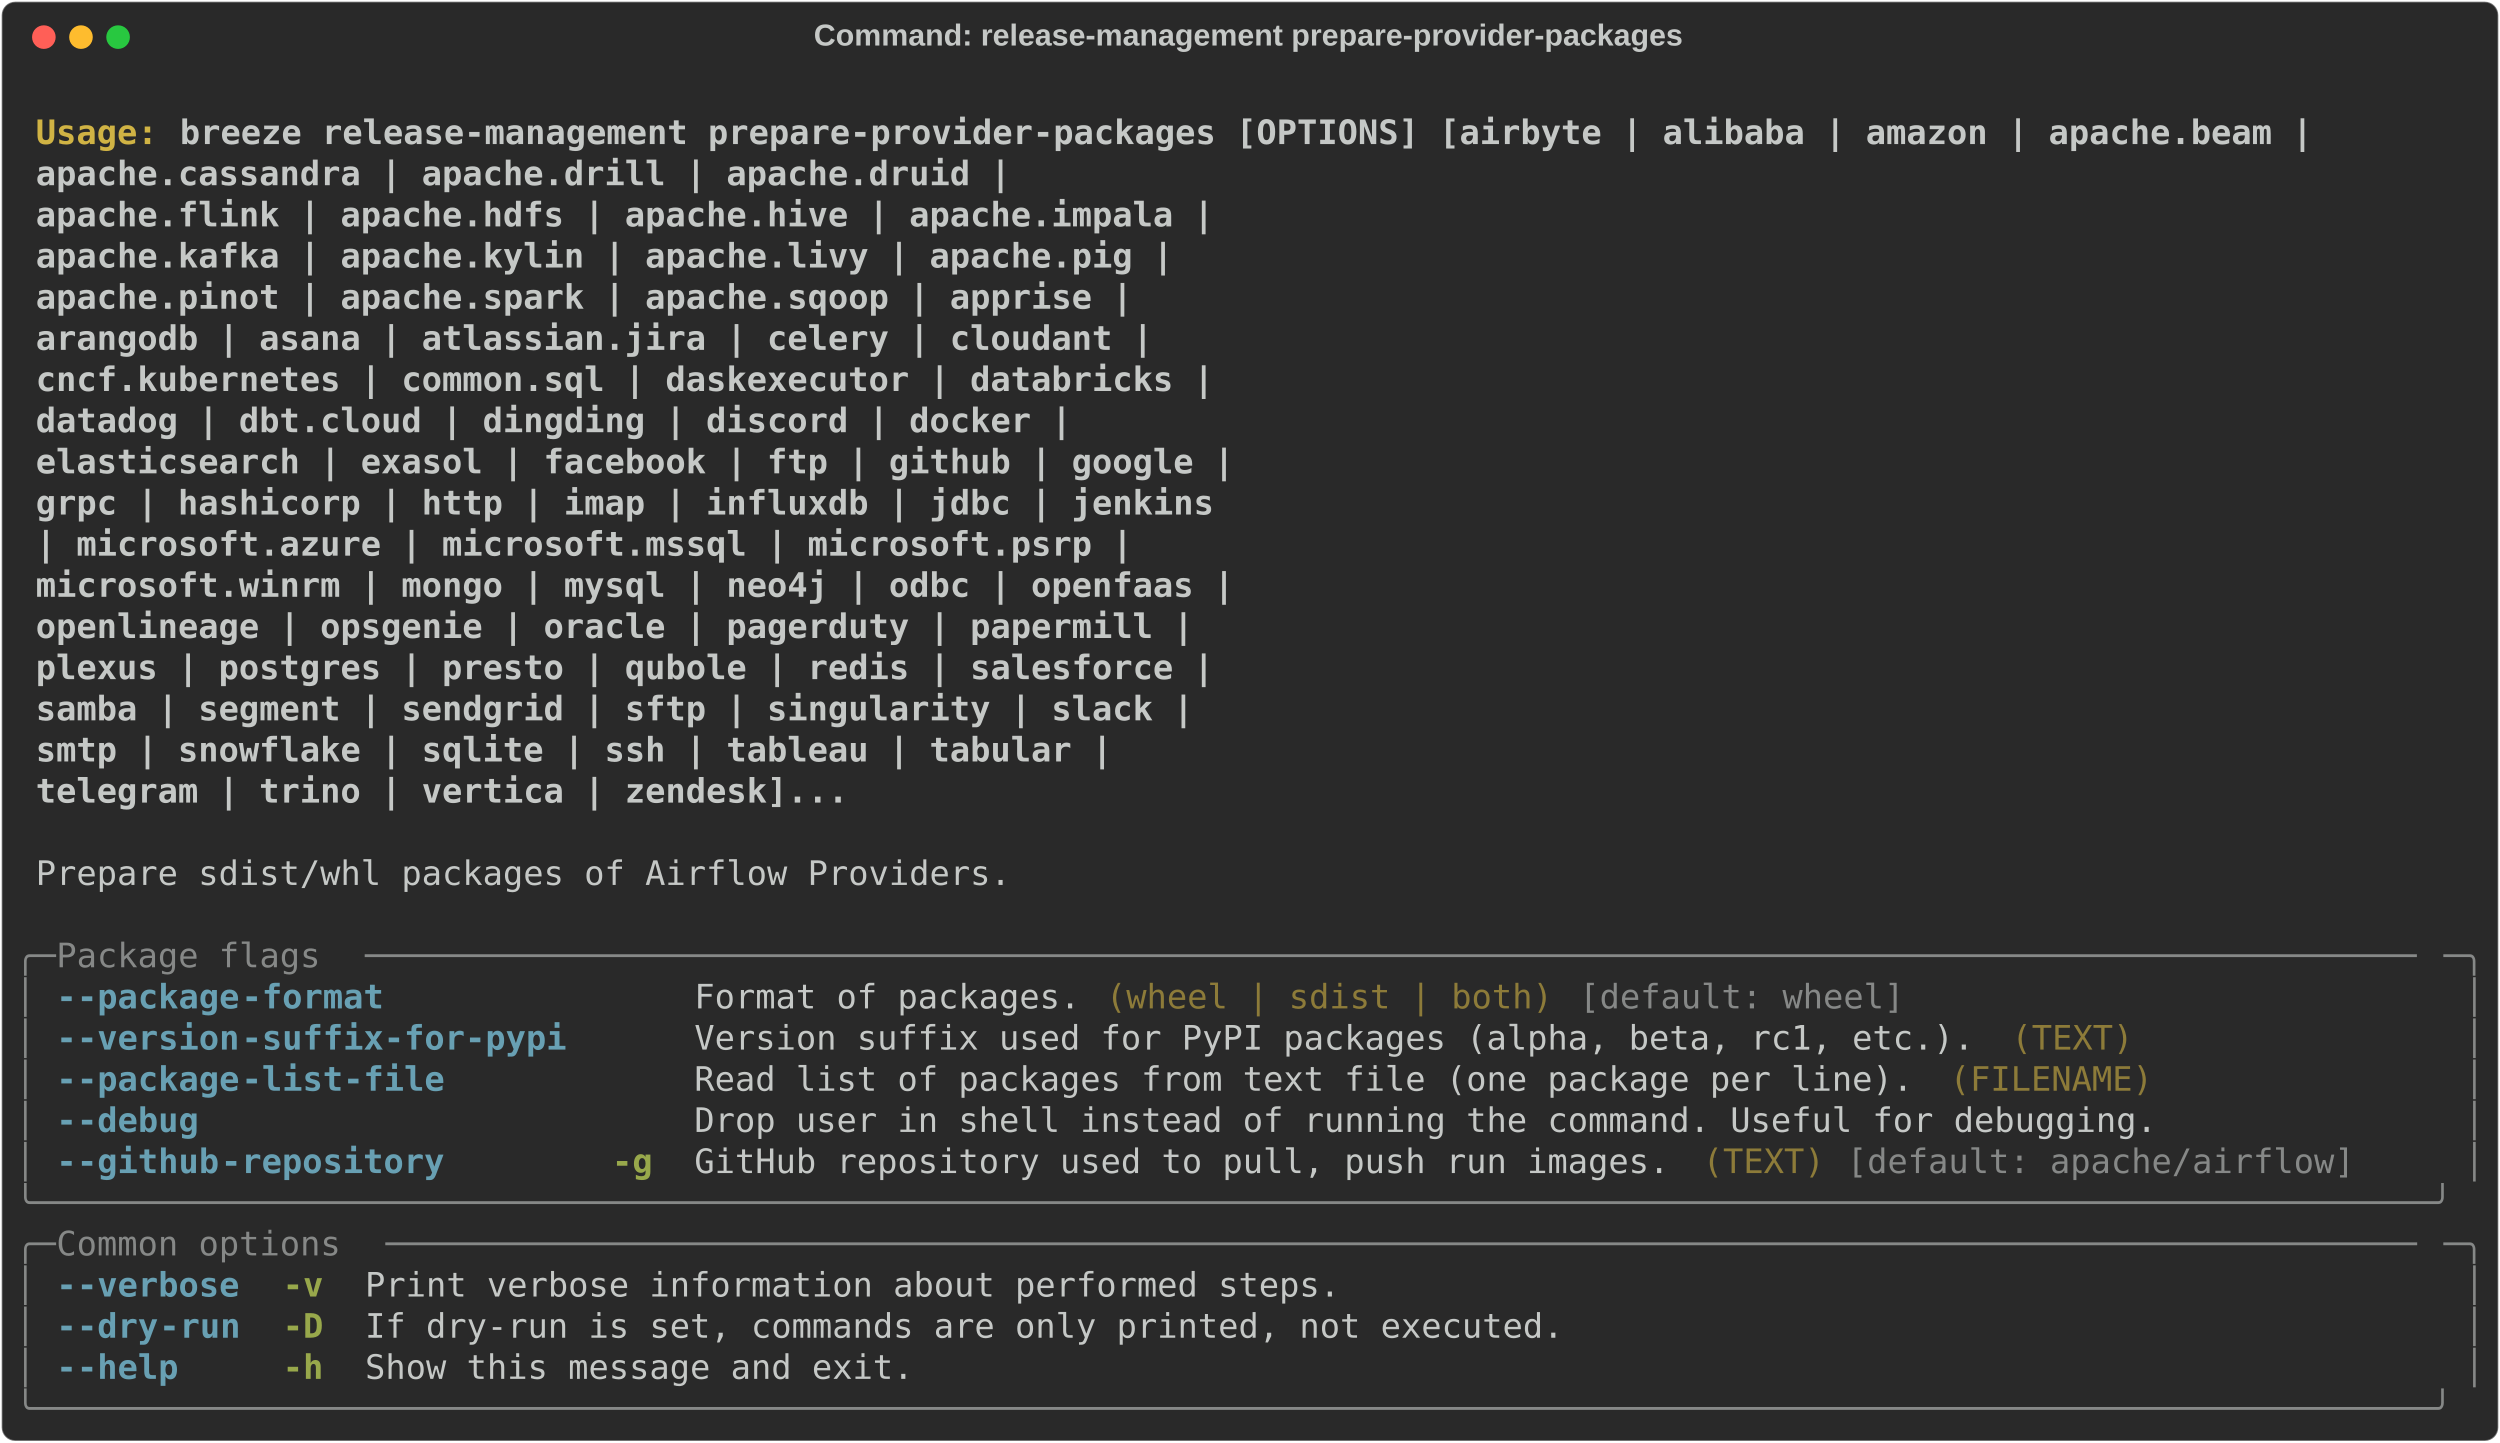
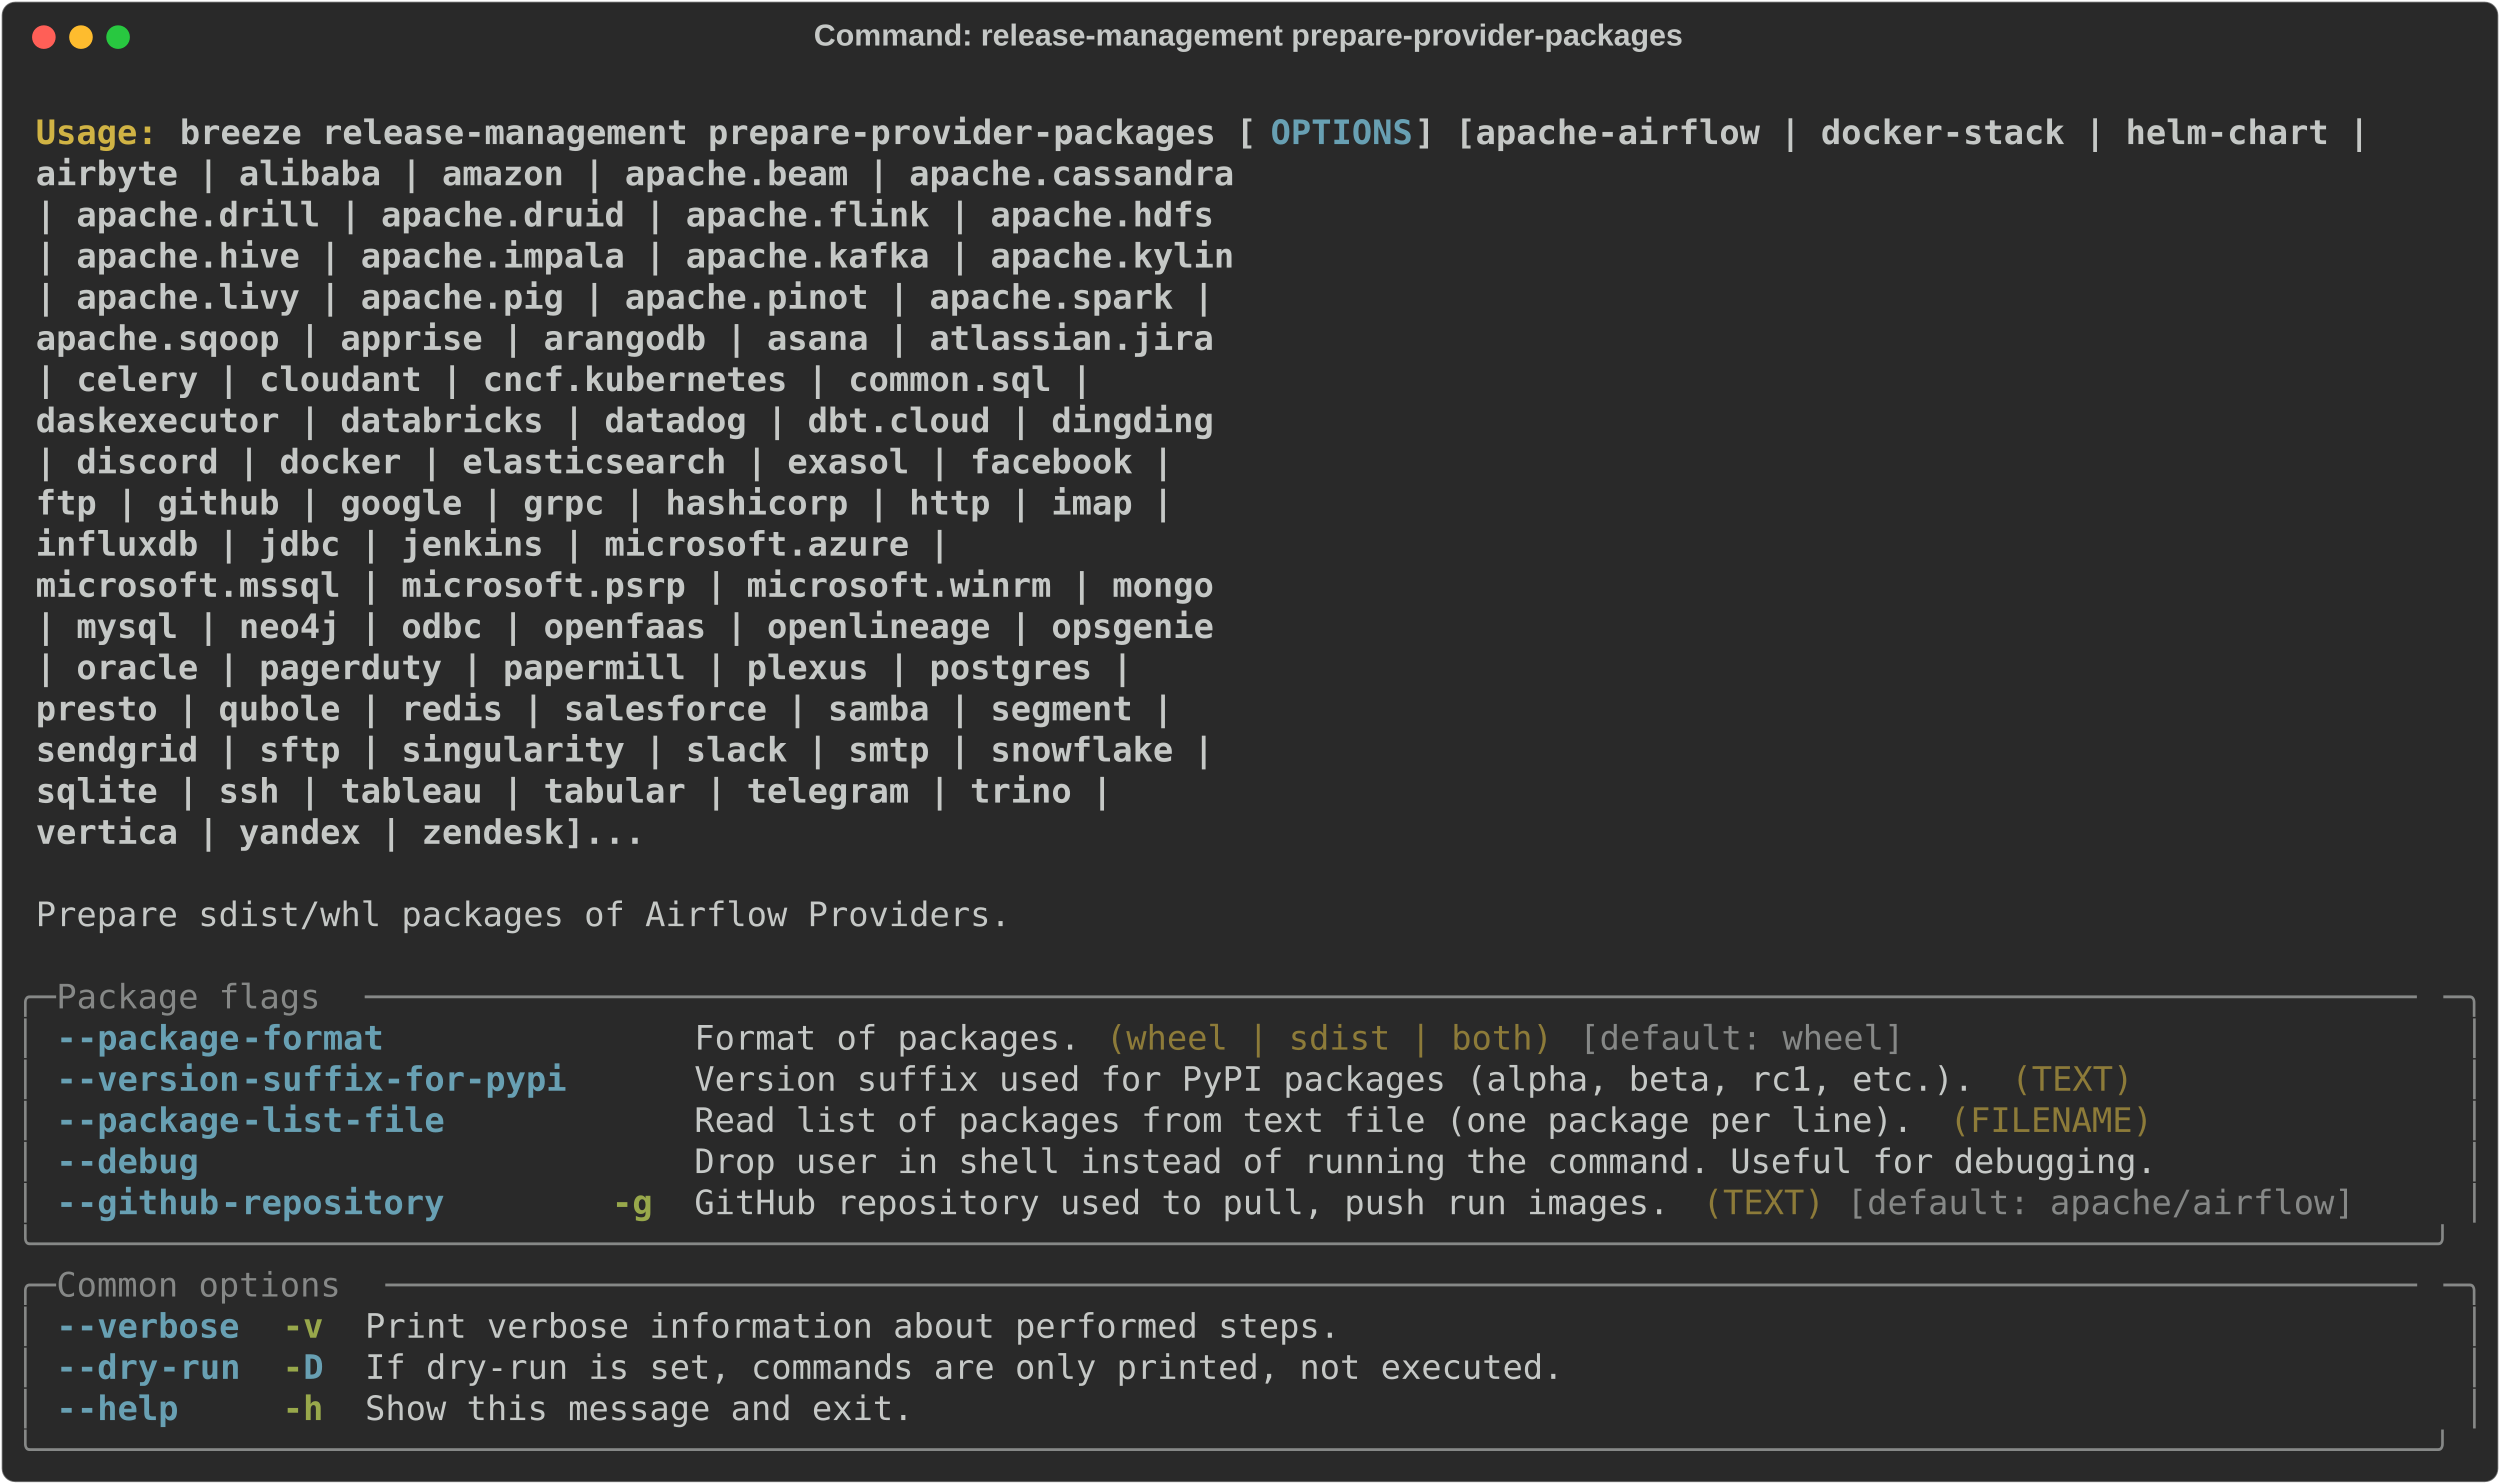
- <svg xmlns="http://www.w3.org/2000/svg" class="rich-terminal" viewBox="0 0 1482 855.2">
+ <svg xmlns="http://www.w3.org/2000/svg" class="rich-terminal" viewBox="0 0 1482 879.6">
  <style>

    @font-face {
        font-family: "Fira Code";
        src: local("FiraCode-Regular"),
                url("https://cdnjs.cloudflare.com/ajax/libs/firacode/6.2.0/woff2/FiraCode-Regular.woff2") format("woff2"),
                url("https://cdnjs.cloudflare.com/ajax/libs/firacode/6.2.0/woff/FiraCode-Regular.woff") format("woff");
        font-style: normal;
        font-weight: 400;
    }
    @font-face {
        font-family: "Fira Code";
        src: local("FiraCode-Bold"),
                url("https://cdnjs.cloudflare.com/ajax/libs/firacode/6.2.0/woff2/FiraCode-Bold.woff2") format("woff2"),
                url("https://cdnjs.cloudflare.com/ajax/libs/firacode/6.2.0/woff/FiraCode-Bold.woff") format("woff");
        font-style: bold;
        font-weight: 700;
    }

    .breeze-release-management-prepare-provider-packages-matrix {
        font-family: Fira Code, monospace;
        font-size: 20px;
        line-height: 24.4px;
        font-variant-east-asian: full-width;
    }

    .breeze-release-management-prepare-provider-packages-title {
        font-size: 18px;
        font-weight: bold;
        font-family: arial;
    }

    .breeze-release-management-prepare-provider-packages-r1 { fill: #c5c8c6;font-weight: bold }
.breeze-release-management-prepare-provider-packages-r2 { fill: #c5c8c6 }
.breeze-release-management-prepare-provider-packages-r3 { fill: #d0b344;font-weight: bold }
- .breeze-release-management-prepare-provider-packages-r4 { fill: #868887 }
- .breeze-release-management-prepare-provider-packages-r5 { fill: #68a0b3;font-weight: bold }
+ .breeze-release-management-prepare-provider-packages-r4 { fill: #68a0b3;font-weight: bold }
+ .breeze-release-management-prepare-provider-packages-r5 { fill: #868887 }
.breeze-release-management-prepare-provider-packages-r6 { fill: #8d7b39 }
.breeze-release-management-prepare-provider-packages-r7 { fill: #98a84b;font-weight: bold }
    </style>
  <defs>
    <clipPath id="breeze-release-management-prepare-provider-packages-clip-terminal">
-       <rect x="0" y="0" width="1463.0" height="804.2" />
+       <rect x="0" y="0" width="1463.0" height="828.6" />
    </clipPath>
    <clipPath id="breeze-release-management-prepare-provider-packages-line-0">
      <rect x="0" y="1.5" width="1464" height="24.65" />
    </clipPath>
    <clipPath id="breeze-release-management-prepare-provider-packages-line-1">
      <rect x="0" y="25.9" width="1464" height="24.65" />
    </clipPath>
    <clipPath id="breeze-release-management-prepare-provider-packages-line-2">
      <rect x="0" y="50.3" width="1464" height="24.65" />
    </clipPath>
    <clipPath id="breeze-release-management-prepare-provider-packages-line-3">
      <rect x="0" y="74.7" width="1464" height="24.65" />
    </clipPath>
    <clipPath id="breeze-release-management-prepare-provider-packages-line-4">
      <rect x="0" y="99.1" width="1464" height="24.65" />
    </clipPath>
    <clipPath id="breeze-release-management-prepare-provider-packages-line-5">
      <rect x="0" y="123.5" width="1464" height="24.65" />
    </clipPath>
    <clipPath id="breeze-release-management-prepare-provider-packages-line-6">
      <rect x="0" y="147.9" width="1464" height="24.65" />
    </clipPath>
    <clipPath id="breeze-release-management-prepare-provider-packages-line-7">
      <rect x="0" y="172.3" width="1464" height="24.65" />
    </clipPath>
    <clipPath id="breeze-release-management-prepare-provider-packages-line-8">
      <rect x="0" y="196.7" width="1464" height="24.65" />
    </clipPath>
    <clipPath id="breeze-release-management-prepare-provider-packages-line-9">
      <rect x="0" y="221.1" width="1464" height="24.65" />
    </clipPath>
    <clipPath id="breeze-release-management-prepare-provider-packages-line-10">
      <rect x="0" y="245.5" width="1464" height="24.65" />
    </clipPath>
    <clipPath id="breeze-release-management-prepare-provider-packages-line-11">
      <rect x="0" y="269.9" width="1464" height="24.65" />
    </clipPath>
    <clipPath id="breeze-release-management-prepare-provider-packages-line-12">
      <rect x="0" y="294.3" width="1464" height="24.65" />
    </clipPath>
    <clipPath id="breeze-release-management-prepare-provider-packages-line-13">
      <rect x="0" y="318.7" width="1464" height="24.65" />
    </clipPath>
    <clipPath id="breeze-release-management-prepare-provider-packages-line-14">
      <rect x="0" y="343.1" width="1464" height="24.65" />
    </clipPath>
    <clipPath id="breeze-release-management-prepare-provider-packages-line-15">
      <rect x="0" y="367.5" width="1464" height="24.65" />
    </clipPath>
    <clipPath id="breeze-release-management-prepare-provider-packages-line-16">
      <rect x="0" y="391.9" width="1464" height="24.65" />
    </clipPath>
    <clipPath id="breeze-release-management-prepare-provider-packages-line-17">
      <rect x="0" y="416.3" width="1464" height="24.65" />
    </clipPath>
    <clipPath id="breeze-release-management-prepare-provider-packages-line-18">
      <rect x="0" y="440.7" width="1464" height="24.65" />
    </clipPath>
    <clipPath id="breeze-release-management-prepare-provider-packages-line-19">
      <rect x="0" y="465.1" width="1464" height="24.65" />
    </clipPath>
    <clipPath id="breeze-release-management-prepare-provider-packages-line-20">
      <rect x="0" y="489.5" width="1464" height="24.65" />
    </clipPath>
    <clipPath id="breeze-release-management-prepare-provider-packages-line-21">
      <rect x="0" y="513.9" width="1464" height="24.65" />
    </clipPath>
    <clipPath id="breeze-release-management-prepare-provider-packages-line-22">
      <rect x="0" y="538.3" width="1464" height="24.65" />
    </clipPath>
    <clipPath id="breeze-release-management-prepare-provider-packages-line-23">
      <rect x="0" y="562.7" width="1464" height="24.65" />
    </clipPath>
    <clipPath id="breeze-release-management-prepare-provider-packages-line-24">
      <rect x="0" y="587.1" width="1464" height="24.65" />
    </clipPath>
    <clipPath id="breeze-release-management-prepare-provider-packages-line-25">
      <rect x="0" y="611.5" width="1464" height="24.65" />
    </clipPath>
    <clipPath id="breeze-release-management-prepare-provider-packages-line-26">
      <rect x="0" y="635.9" width="1464" height="24.65" />
    </clipPath>
    <clipPath id="breeze-release-management-prepare-provider-packages-line-27">
      <rect x="0" y="660.3" width="1464" height="24.65" />
    </clipPath>
    <clipPath id="breeze-release-management-prepare-provider-packages-line-28">
      <rect x="0" y="684.7" width="1464" height="24.65" />
    </clipPath>
    <clipPath id="breeze-release-management-prepare-provider-packages-line-29">
      <rect x="0" y="709.1" width="1464" height="24.65" />
    </clipPath>
    <clipPath id="breeze-release-management-prepare-provider-packages-line-30">
      <rect x="0" y="733.5" width="1464" height="24.65" />
    </clipPath>
    <clipPath id="breeze-release-management-prepare-provider-packages-line-31">
      <rect x="0" y="757.9" width="1464" height="24.65" />
    </clipPath>
+     <clipPath id="breeze-release-management-prepare-provider-packages-line-32">
+       <rect x="0" y="782.3" width="1464" height="24.65" />
+     </clipPath>
  </defs>
-   <rect fill="#292929" stroke="rgba(255,255,255,0.35)" stroke-width="1" x="1" y="1" width="1480" height="853.2" rx="8" />
+   <rect fill="#292929" stroke="rgba(255,255,255,0.35)" stroke-width="1" x="1" y="1" width="1480" height="877.6" rx="8" />
  <text class="breeze-release-management-prepare-provider-packages-title" fill="#c5c8c6" text-anchor="middle" x="740" y="27">Command: release-management prepare-provider-packages</text>
  <g transform="translate(26,22)">
    <circle cx="0" cy="0" r="7" fill="#ff5f57" />
    <circle cx="22" cy="0" r="7" fill="#febc2e" />
    <circle cx="44" cy="0" r="7" fill="#28c840" />
  </g>
  <g transform="translate(9, 41)" clip-path="url(#breeze-release-management-prepare-provider-packages-clip-terminal)">
    <g class="breeze-release-management-prepare-provider-packages-matrix">
      <text class="breeze-release-management-prepare-provider-packages-r2" x="1464" y="20" textLength="12.2" clip-path="url(#breeze-release-management-prepare-provider-packages-line-0)">
</text>
      <text class="breeze-release-management-prepare-provider-packages-r3" x="12.2" y="44.4" textLength="85.4" clip-path="url(#breeze-release-management-prepare-provider-packages-line-1)">Usage: </text>
-       <text class="breeze-release-management-prepare-provider-packages-r1" x="97.6" y="44.4" textLength="1281" clip-path="url(#breeze-release-management-prepare-provider-packages-line-1)">breeze release-management prepare-provider-packages [OPTIONS] [airbyte | alibaba | amazon | apache.beam |</text>
+       <text class="breeze-release-management-prepare-provider-packages-r1" x="97.6" y="44.4" textLength="646.6" clip-path="url(#breeze-release-management-prepare-provider-packages-line-1)">breeze release-management prepare-provider-packages [</text>
+       <text class="breeze-release-management-prepare-provider-packages-r4" x="744.2" y="44.4" textLength="85.4" clip-path="url(#breeze-release-management-prepare-provider-packages-line-1)">OPTIONS</text>
+       <text class="breeze-release-management-prepare-provider-packages-r1" x="829.6" y="44.4" textLength="573.4" clip-path="url(#breeze-release-management-prepare-provider-packages-line-1)">] [apache-airflow | docker-stack | helm-chart |</text>
      <text class="breeze-release-management-prepare-provider-packages-r2" x="1464" y="44.4" textLength="12.2" clip-path="url(#breeze-release-management-prepare-provider-packages-line-1)">
</text>
-       <text class="breeze-release-management-prepare-provider-packages-r1" x="12.2" y="68.8" textLength="1305.4" clip-path="url(#breeze-release-management-prepare-provider-packages-line-2)">                                                           apache.cassandra | apache.drill | apache.druid |</text>
+       <text class="breeze-release-management-prepare-provider-packages-r1" x="12.2" y="68.8" textLength="1439.6" clip-path="url(#breeze-release-management-prepare-provider-packages-line-2)">                                                           airbyte | alibaba | amazon | apache.beam | apache.cassandra</text>
      <text class="breeze-release-management-prepare-provider-packages-r2" x="1464" y="68.8" textLength="12.2" clip-path="url(#breeze-release-management-prepare-provider-packages-line-2)">
</text>
-       <text class="breeze-release-management-prepare-provider-packages-r1" x="12.2" y="93.2" textLength="1427.4" clip-path="url(#breeze-release-management-prepare-provider-packages-line-3)">                                                           apache.flink | apache.hdfs | apache.hive | apache.impala |</text>
+       <text class="breeze-release-management-prepare-provider-packages-r1" x="12.2" y="93.2" textLength="1427.4" clip-path="url(#breeze-release-management-prepare-provider-packages-line-3)">                                                           | apache.drill | apache.druid | apache.flink | apache.hdfs</text>
      <text class="breeze-release-management-prepare-provider-packages-r2" x="1464" y="93.2" textLength="12.2" clip-path="url(#breeze-release-management-prepare-provider-packages-line-3)">
</text>
-       <text class="breeze-release-management-prepare-provider-packages-r1" x="12.2" y="117.6" textLength="1403" clip-path="url(#breeze-release-management-prepare-provider-packages-line-4)">                                                           apache.kafka | apache.kylin | apache.livy | apache.pig |</text>
+       <text class="breeze-release-management-prepare-provider-packages-r1" x="12.2" y="117.6" textLength="1439.6" clip-path="url(#breeze-release-management-prepare-provider-packages-line-4)">                                                           | apache.hive | apache.impala | apache.kafka | apache.kylin</text>
      <text class="breeze-release-management-prepare-provider-packages-r2" x="1464" y="117.6" textLength="12.2" clip-path="url(#breeze-release-management-prepare-provider-packages-line-4)">
</text>
-       <text class="breeze-release-management-prepare-provider-packages-r1" x="12.2" y="142" textLength="1378.6" clip-path="url(#breeze-release-management-prepare-provider-packages-line-5)">                                                           apache.pinot | apache.spark | apache.sqoop | apprise |</text>
+       <text class="breeze-release-management-prepare-provider-packages-r1" x="12.2" y="142" textLength="1427.4" clip-path="url(#breeze-release-management-prepare-provider-packages-line-5)">                                                           | apache.livy | apache.pig | apache.pinot | apache.spark |</text>
      <text class="breeze-release-management-prepare-provider-packages-r2" x="1464" y="142" textLength="12.2" clip-path="url(#breeze-release-management-prepare-provider-packages-line-5)">
</text>
-       <text class="breeze-release-management-prepare-provider-packages-r1" x="12.2" y="166.4" textLength="1390.8" clip-path="url(#breeze-release-management-prepare-provider-packages-line-6)">                                                           arangodb | asana | atlassian.jira | celery | cloudant |</text>
+       <text class="breeze-release-management-prepare-provider-packages-r1" x="12.2" y="166.4" textLength="1427.4" clip-path="url(#breeze-release-management-prepare-provider-packages-line-6)">                                                           apache.sqoop | apprise | arangodb | asana | atlassian.jira</text>
      <text class="breeze-release-management-prepare-provider-packages-r2" x="1464" y="166.4" textLength="12.2" clip-path="url(#breeze-release-management-prepare-provider-packages-line-6)">
</text>
-       <text class="breeze-release-management-prepare-provider-packages-r1" x="12.2" y="190.8" textLength="1427.4" clip-path="url(#breeze-release-management-prepare-provider-packages-line-7)">                                                           cncf.kubernetes | common.sql | daskexecutor | databricks |</text>
+       <text class="breeze-release-management-prepare-provider-packages-r1" x="12.2" y="190.8" textLength="1354.2" clip-path="url(#breeze-release-management-prepare-provider-packages-line-7)">                                                           | celery | cloudant | cncf.kubernetes | common.sql |</text>
      <text class="breeze-release-management-prepare-provider-packages-r2" x="1464" y="190.8" textLength="12.2" clip-path="url(#breeze-release-management-prepare-provider-packages-line-7)">
</text>
-       <text class="breeze-release-management-prepare-provider-packages-r1" x="12.2" y="215.2" textLength="1342" clip-path="url(#breeze-release-management-prepare-provider-packages-line-8)">                                                           datadog | dbt.cloud | dingding | discord | docker |</text>
+       <text class="breeze-release-management-prepare-provider-packages-r1" x="12.2" y="215.2" textLength="1427.4" clip-path="url(#breeze-release-management-prepare-provider-packages-line-8)">                                                           daskexecutor | databricks | datadog | dbt.cloud | dingding</text>
      <text class="breeze-release-management-prepare-provider-packages-r2" x="1464" y="215.2" textLength="12.2" clip-path="url(#breeze-release-management-prepare-provider-packages-line-8)">
</text>
-       <text class="breeze-release-management-prepare-provider-packages-r1" x="12.2" y="239.6" textLength="1439.6" clip-path="url(#breeze-release-management-prepare-provider-packages-line-9)">                                                           elasticsearch | exasol | facebook | ftp | github | google |</text>
+       <text class="breeze-release-management-prepare-provider-packages-r1" x="12.2" y="239.6" textLength="1403" clip-path="url(#breeze-release-management-prepare-provider-packages-line-9)">                                                           | discord | docker | elasticsearch | exasol | facebook |</text>
      <text class="breeze-release-management-prepare-provider-packages-r2" x="1464" y="239.6" textLength="12.2" clip-path="url(#breeze-release-management-prepare-provider-packages-line-9)">
</text>
-       <text class="breeze-release-management-prepare-provider-packages-r1" x="12.2" y="264" textLength="1427.4" clip-path="url(#breeze-release-management-prepare-provider-packages-line-10)">                                                           grpc | hashicorp | http | imap | influxdb | jdbc | jenkins</text>
+       <text class="breeze-release-management-prepare-provider-packages-r1" x="12.2" y="264" textLength="1403" clip-path="url(#breeze-release-management-prepare-provider-packages-line-10)">                                                           ftp | github | google | grpc | hashicorp | http | imap |</text>
      <text class="breeze-release-management-prepare-provider-packages-r2" x="1464" y="264" textLength="12.2" clip-path="url(#breeze-release-management-prepare-provider-packages-line-10)">
</text>
-       <text class="breeze-release-management-prepare-provider-packages-r1" x="12.2" y="288.4" textLength="1378.6" clip-path="url(#breeze-release-management-prepare-provider-packages-line-11)">                                                           | microsoft.azure | microsoft.mssql | microsoft.psrp |</text>
+       <text class="breeze-release-management-prepare-provider-packages-r1" x="12.2" y="288.4" textLength="1268.8" clip-path="url(#breeze-release-management-prepare-provider-packages-line-11)">                                                           influxdb | jdbc | jenkins | microsoft.azure |</text>
      <text class="breeze-release-management-prepare-provider-packages-r2" x="1464" y="288.4" textLength="12.2" clip-path="url(#breeze-release-management-prepare-provider-packages-line-11)">
</text>
-       <text class="breeze-release-management-prepare-provider-packages-r1" x="12.2" y="312.8" textLength="1439.6" clip-path="url(#breeze-release-management-prepare-provider-packages-line-12)">                                                           microsoft.winrm | mongo | mysql | neo4j | odbc | openfaas |</text>
+       <text class="breeze-release-management-prepare-provider-packages-r1" x="12.2" y="312.8" textLength="1427.4" clip-path="url(#breeze-release-management-prepare-provider-packages-line-12)">                                                           microsoft.mssql | microsoft.psrp | microsoft.winrm | mongo</text>
      <text class="breeze-release-management-prepare-provider-packages-r2" x="1464" y="312.8" textLength="12.2" clip-path="url(#breeze-release-management-prepare-provider-packages-line-12)">
</text>
-       <text class="breeze-release-management-prepare-provider-packages-r1" x="12.2" y="337.2" textLength="1415.2" clip-path="url(#breeze-release-management-prepare-provider-packages-line-13)">                                                           openlineage | opsgenie | oracle | pagerduty | papermill |</text>
+       <text class="breeze-release-management-prepare-provider-packages-r1" x="12.2" y="337.2" textLength="1427.4" clip-path="url(#breeze-release-management-prepare-provider-packages-line-13)">                                                           | mysql | neo4j | odbc | openfaas | openlineage | opsgenie</text>
      <text class="breeze-release-management-prepare-provider-packages-r2" x="1464" y="337.2" textLength="12.2" clip-path="url(#breeze-release-management-prepare-provider-packages-line-13)">
</text>
-       <text class="breeze-release-management-prepare-provider-packages-r1" x="12.2" y="361.6" textLength="1427.4" clip-path="url(#breeze-release-management-prepare-provider-packages-line-14)">                                                           plexus | postgres | presto | qubole | redis | salesforce |</text>
+       <text class="breeze-release-management-prepare-provider-packages-r1" x="12.2" y="361.6" textLength="1378.6" clip-path="url(#breeze-release-management-prepare-provider-packages-line-14)">                                                           | oracle | pagerduty | papermill | plexus | postgres |</text>
      <text class="breeze-release-management-prepare-provider-packages-r2" x="1464" y="361.6" textLength="12.2" clip-path="url(#breeze-release-management-prepare-provider-packages-line-14)">
</text>
-       <text class="breeze-release-management-prepare-provider-packages-r1" x="12.2" y="386" textLength="1415.2" clip-path="url(#breeze-release-management-prepare-provider-packages-line-15)">                                                           samba | segment | sendgrid | sftp | singularity | slack |</text>
+       <text class="breeze-release-management-prepare-provider-packages-r1" x="12.2" y="386" textLength="1403" clip-path="url(#breeze-release-management-prepare-provider-packages-line-15)">                                                           presto | qubole | redis | salesforce | samba | segment |</text>
      <text class="breeze-release-management-prepare-provider-packages-r2" x="1464" y="386" textLength="12.2" clip-path="url(#breeze-release-management-prepare-provider-packages-line-15)">
</text>
-       <text class="breeze-release-management-prepare-provider-packages-r1" x="12.2" y="410.4" textLength="1366.4" clip-path="url(#breeze-release-management-prepare-provider-packages-line-16)">                                                           smtp | snowflake | sqlite | ssh | tableau | tabular |</text>
+       <text class="breeze-release-management-prepare-provider-packages-r1" x="12.2" y="410.4" textLength="1427.4" clip-path="url(#breeze-release-management-prepare-provider-packages-line-16)">                                                           sendgrid | sftp | singularity | slack | smtp | snowflake |</text>
      <text class="breeze-release-management-prepare-provider-packages-r2" x="1464" y="410.4" textLength="12.2" clip-path="url(#breeze-release-management-prepare-provider-packages-line-16)">
</text>
-       <text class="breeze-release-management-prepare-provider-packages-r1" x="12.2" y="434.8" textLength="1207.8" clip-path="url(#breeze-release-management-prepare-provider-packages-line-17)">                                                           telegram | trino | vertica | zendesk]...</text>
+       <text class="breeze-release-management-prepare-provider-packages-r1" x="12.2" y="434.8" textLength="1366.4" clip-path="url(#breeze-release-management-prepare-provider-packages-line-17)">                                                           sqlite | ssh | tableau | tabular | telegram | trino |</text>
      <text class="breeze-release-management-prepare-provider-packages-r2" x="1464" y="434.8" textLength="12.2" clip-path="url(#breeze-release-management-prepare-provider-packages-line-17)">
</text>
+       <text class="breeze-release-management-prepare-provider-packages-r1" x="12.2" y="459.2" textLength="1085.8" clip-path="url(#breeze-release-management-prepare-provider-packages-line-18)">                                                           vertica | yandex | zendesk]...</text>
      <text class="breeze-release-management-prepare-provider-packages-r2" x="1464" y="459.2" textLength="12.2" clip-path="url(#breeze-release-management-prepare-provider-packages-line-18)">
</text>
-       <text class="breeze-release-management-prepare-provider-packages-r2" x="12.2" y="483.6" textLength="585.6" clip-path="url(#breeze-release-management-prepare-provider-packages-line-19)">Prepare sdist/whl packages of Airflow Providers.</text>
      <text class="breeze-release-management-prepare-provider-packages-r2" x="1464" y="483.6" textLength="12.2" clip-path="url(#breeze-release-management-prepare-provider-packages-line-19)">
</text>
+       <text class="breeze-release-management-prepare-provider-packages-r2" x="12.2" y="508" textLength="585.6" clip-path="url(#breeze-release-management-prepare-provider-packages-line-20)">Prepare sdist/whl packages of Airflow Providers.</text>
      <text class="breeze-release-management-prepare-provider-packages-r2" x="1464" y="508" textLength="12.2" clip-path="url(#breeze-release-management-prepare-provider-packages-line-20)">
</text>
-       <text class="breeze-release-management-prepare-provider-packages-r4" x="0" y="532.4" textLength="24.4" clip-path="url(#breeze-release-management-prepare-provider-packages-line-21)">╭─</text>
-       <text class="breeze-release-management-prepare-provider-packages-r4" x="24.4" y="532.4" textLength="183" clip-path="url(#breeze-release-management-prepare-provider-packages-line-21)"> Package flags </text>
-       <text class="breeze-release-management-prepare-provider-packages-r4" x="207.4" y="532.4" textLength="1232.2" clip-path="url(#breeze-release-management-prepare-provider-packages-line-21)">─────────────────────────────────────────────────────────────────────────────────────────────────────</text>
-       <text class="breeze-release-management-prepare-provider-packages-r4" x="1439.6" y="532.4" textLength="24.4" clip-path="url(#breeze-release-management-prepare-provider-packages-line-21)">─╮</text>
      <text class="breeze-release-management-prepare-provider-packages-r2" x="1464" y="532.4" textLength="12.2" clip-path="url(#breeze-release-management-prepare-provider-packages-line-21)">
</text>
-       <text class="breeze-release-management-prepare-provider-packages-r4" x="0" y="556.8" textLength="12.2" clip-path="url(#breeze-release-management-prepare-provider-packages-line-22)">│</text>
-       <text class="breeze-release-management-prepare-provider-packages-r5" x="24.4" y="556.8" textLength="12.2" clip-path="url(#breeze-release-management-prepare-provider-packages-line-22)">-</text>
-       <text class="breeze-release-management-prepare-provider-packages-r5" x="36.6" y="556.8" textLength="97.6" clip-path="url(#breeze-release-management-prepare-provider-packages-line-22)">-package</text>
-       <text class="breeze-release-management-prepare-provider-packages-r5" x="134.2" y="556.8" textLength="85.4" clip-path="url(#breeze-release-management-prepare-provider-packages-line-22)">-format</text>
-       <text class="breeze-release-management-prepare-provider-packages-r2" x="402.6" y="556.8" textLength="231.8" clip-path="url(#breeze-release-management-prepare-provider-packages-line-22)">Format of packages.</text>
-       <text class="breeze-release-management-prepare-provider-packages-r6" x="646.6" y="556.8" textLength="268.4" clip-path="url(#breeze-release-management-prepare-provider-packages-line-22)">(wheel | sdist | both)</text>
-       <text class="breeze-release-management-prepare-provider-packages-r4" x="927.2" y="556.8" textLength="195.2" clip-path="url(#breeze-release-management-prepare-provider-packages-line-22)">[default: wheel]</text>
-       <text class="breeze-release-management-prepare-provider-packages-r4" x="1451.8" y="556.8" textLength="12.2" clip-path="url(#breeze-release-management-prepare-provider-packages-line-22)">│</text>
+       <text class="breeze-release-management-prepare-provider-packages-r5" x="0" y="556.8" textLength="24.4" clip-path="url(#breeze-release-management-prepare-provider-packages-line-22)">╭─</text>
+       <text class="breeze-release-management-prepare-provider-packages-r5" x="24.4" y="556.8" textLength="183" clip-path="url(#breeze-release-management-prepare-provider-packages-line-22)"> Package flags </text>
+       <text class="breeze-release-management-prepare-provider-packages-r5" x="207.4" y="556.8" textLength="1232.2" clip-path="url(#breeze-release-management-prepare-provider-packages-line-22)">─────────────────────────────────────────────────────────────────────────────────────────────────────</text>
+       <text class="breeze-release-management-prepare-provider-packages-r5" x="1439.6" y="556.8" textLength="24.4" clip-path="url(#breeze-release-management-prepare-provider-packages-line-22)">─╮</text>
      <text class="breeze-release-management-prepare-provider-packages-r2" x="1464" y="556.8" textLength="12.2" clip-path="url(#breeze-release-management-prepare-provider-packages-line-22)">
</text>
-       <text class="breeze-release-management-prepare-provider-packages-r4" x="0" y="581.2" textLength="12.2" clip-path="url(#breeze-release-management-prepare-provider-packages-line-23)">│</text>
-       <text class="breeze-release-management-prepare-provider-packages-r5" x="24.4" y="581.2" textLength="12.2" clip-path="url(#breeze-release-management-prepare-provider-packages-line-23)">-</text>
-       <text class="breeze-release-management-prepare-provider-packages-r5" x="36.6" y="581.2" textLength="97.6" clip-path="url(#breeze-release-management-prepare-provider-packages-line-23)">-version</text>
-       <text class="breeze-release-management-prepare-provider-packages-r5" x="134.2" y="581.2" textLength="195.2" clip-path="url(#breeze-release-management-prepare-provider-packages-line-23)">-suffix-for-pypi</text>
-       <text class="breeze-release-management-prepare-provider-packages-r2" x="402.6" y="581.2" textLength="768.6" clip-path="url(#breeze-release-management-prepare-provider-packages-line-23)">Version suffix used for PyPI packages (alpha, beta, rc1, etc.).</text>
-       <text class="breeze-release-management-prepare-provider-packages-r6" x="1183.4" y="581.2" textLength="73.2" clip-path="url(#breeze-release-management-prepare-provider-packages-line-23)">(TEXT)</text>
-       <text class="breeze-release-management-prepare-provider-packages-r4" x="1451.8" y="581.2" textLength="12.2" clip-path="url(#breeze-release-management-prepare-provider-packages-line-23)">│</text>
+       <text class="breeze-release-management-prepare-provider-packages-r5" x="0" y="581.2" textLength="12.2" clip-path="url(#breeze-release-management-prepare-provider-packages-line-23)">│</text>
+       <text class="breeze-release-management-prepare-provider-packages-r4" x="24.4" y="581.2" textLength="12.2" clip-path="url(#breeze-release-management-prepare-provider-packages-line-23)">-</text>
+       <text class="breeze-release-management-prepare-provider-packages-r4" x="36.6" y="581.2" textLength="97.6" clip-path="url(#breeze-release-management-prepare-provider-packages-line-23)">-package</text>
+       <text class="breeze-release-management-prepare-provider-packages-r4" x="134.2" y="581.2" textLength="85.4" clip-path="url(#breeze-release-management-prepare-provider-packages-line-23)">-format</text>
+       <text class="breeze-release-management-prepare-provider-packages-r2" x="402.6" y="581.2" textLength="231.8" clip-path="url(#breeze-release-management-prepare-provider-packages-line-23)">Format of packages.</text>
+       <text class="breeze-release-management-prepare-provider-packages-r6" x="646.6" y="581.2" textLength="268.4" clip-path="url(#breeze-release-management-prepare-provider-packages-line-23)">(wheel | sdist | both)</text>
+       <text class="breeze-release-management-prepare-provider-packages-r5" x="927.2" y="581.2" textLength="195.2" clip-path="url(#breeze-release-management-prepare-provider-packages-line-23)">[default: wheel]</text>
+       <text class="breeze-release-management-prepare-provider-packages-r5" x="1451.8" y="581.2" textLength="12.2" clip-path="url(#breeze-release-management-prepare-provider-packages-line-23)">│</text>
      <text class="breeze-release-management-prepare-provider-packages-r2" x="1464" y="581.2" textLength="12.2" clip-path="url(#breeze-release-management-prepare-provider-packages-line-23)">
</text>
-       <text class="breeze-release-management-prepare-provider-packages-r4" x="0" y="605.6" textLength="12.2" clip-path="url(#breeze-release-management-prepare-provider-packages-line-24)">│</text>
-       <text class="breeze-release-management-prepare-provider-packages-r5" x="24.4" y="605.6" textLength="12.2" clip-path="url(#breeze-release-management-prepare-provider-packages-line-24)">-</text>
-       <text class="breeze-release-management-prepare-provider-packages-r5" x="36.6" y="605.6" textLength="97.6" clip-path="url(#breeze-release-management-prepare-provider-packages-line-24)">-package</text>
-       <text class="breeze-release-management-prepare-provider-packages-r5" x="134.2" y="605.6" textLength="122" clip-path="url(#breeze-release-management-prepare-provider-packages-line-24)">-list-file</text>
-       <text class="breeze-release-management-prepare-provider-packages-r2" x="402.6" y="605.6" textLength="732" clip-path="url(#breeze-release-management-prepare-provider-packages-line-24)">Read list of packages from text file (one package per line).</text>
-       <text class="breeze-release-management-prepare-provider-packages-r6" x="1146.8" y="605.6" textLength="122" clip-path="url(#breeze-release-management-prepare-provider-packages-line-24)">(FILENAME)</text>
-       <text class="breeze-release-management-prepare-provider-packages-r4" x="1451.8" y="605.6" textLength="12.2" clip-path="url(#breeze-release-management-prepare-provider-packages-line-24)">│</text>
+       <text class="breeze-release-management-prepare-provider-packages-r5" x="0" y="605.6" textLength="12.2" clip-path="url(#breeze-release-management-prepare-provider-packages-line-24)">│</text>
+       <text class="breeze-release-management-prepare-provider-packages-r4" x="24.4" y="605.6" textLength="12.2" clip-path="url(#breeze-release-management-prepare-provider-packages-line-24)">-</text>
+       <text class="breeze-release-management-prepare-provider-packages-r4" x="36.6" y="605.6" textLength="97.6" clip-path="url(#breeze-release-management-prepare-provider-packages-line-24)">-version</text>
+       <text class="breeze-release-management-prepare-provider-packages-r4" x="134.2" y="605.6" textLength="195.2" clip-path="url(#breeze-release-management-prepare-provider-packages-line-24)">-suffix-for-pypi</text>
+       <text class="breeze-release-management-prepare-provider-packages-r2" x="402.6" y="605.6" textLength="768.6" clip-path="url(#breeze-release-management-prepare-provider-packages-line-24)">Version suffix used for PyPI packages (alpha, beta, rc1, etc.).</text>
+       <text class="breeze-release-management-prepare-provider-packages-r6" x="1183.4" y="605.6" textLength="73.2" clip-path="url(#breeze-release-management-prepare-provider-packages-line-24)">(TEXT)</text>
+       <text class="breeze-release-management-prepare-provider-packages-r5" x="1451.8" y="605.6" textLength="12.2" clip-path="url(#breeze-release-management-prepare-provider-packages-line-24)">│</text>
      <text class="breeze-release-management-prepare-provider-packages-r2" x="1464" y="605.6" textLength="12.2" clip-path="url(#breeze-release-management-prepare-provider-packages-line-24)">
</text>
-       <text class="breeze-release-management-prepare-provider-packages-r4" x="0" y="630" textLength="12.2" clip-path="url(#breeze-release-management-prepare-provider-packages-line-25)">│</text>
-       <text class="breeze-release-management-prepare-provider-packages-r5" x="24.4" y="630" textLength="12.2" clip-path="url(#breeze-release-management-prepare-provider-packages-line-25)">-</text>
-       <text class="breeze-release-management-prepare-provider-packages-r5" x="36.6" y="630" textLength="73.2" clip-path="url(#breeze-release-management-prepare-provider-packages-line-25)">-debug</text>
-       <text class="breeze-release-management-prepare-provider-packages-r2" x="402.6" y="630" textLength="878.4" clip-path="url(#breeze-release-management-prepare-provider-packages-line-25)">Drop user in shell instead of running the command. Useful for debugging.</text>
-       <text class="breeze-release-management-prepare-provider-packages-r4" x="1451.8" y="630" textLength="12.2" clip-path="url(#breeze-release-management-prepare-provider-packages-line-25)">│</text>
+       <text class="breeze-release-management-prepare-provider-packages-r5" x="0" y="630" textLength="12.2" clip-path="url(#breeze-release-management-prepare-provider-packages-line-25)">│</text>
+       <text class="breeze-release-management-prepare-provider-packages-r4" x="24.4" y="630" textLength="12.2" clip-path="url(#breeze-release-management-prepare-provider-packages-line-25)">-</text>
+       <text class="breeze-release-management-prepare-provider-packages-r4" x="36.6" y="630" textLength="97.6" clip-path="url(#breeze-release-management-prepare-provider-packages-line-25)">-package</text>
+       <text class="breeze-release-management-prepare-provider-packages-r4" x="134.2" y="630" textLength="122" clip-path="url(#breeze-release-management-prepare-provider-packages-line-25)">-list-file</text>
+       <text class="breeze-release-management-prepare-provider-packages-r2" x="402.6" y="630" textLength="732" clip-path="url(#breeze-release-management-prepare-provider-packages-line-25)">Read list of packages from text file (one package per line).</text>
+       <text class="breeze-release-management-prepare-provider-packages-r6" x="1146.8" y="630" textLength="122" clip-path="url(#breeze-release-management-prepare-provider-packages-line-25)">(FILENAME)</text>
+       <text class="breeze-release-management-prepare-provider-packages-r5" x="1451.8" y="630" textLength="12.2" clip-path="url(#breeze-release-management-prepare-provider-packages-line-25)">│</text>
      <text class="breeze-release-management-prepare-provider-packages-r2" x="1464" y="630" textLength="12.2" clip-path="url(#breeze-release-management-prepare-provider-packages-line-25)">
</text>
-       <text class="breeze-release-management-prepare-provider-packages-r4" x="0" y="654.4" textLength="12.2" clip-path="url(#breeze-release-management-prepare-provider-packages-line-26)">│</text>
-       <text class="breeze-release-management-prepare-provider-packages-r5" x="24.4" y="654.4" textLength="12.2" clip-path="url(#breeze-release-management-prepare-provider-packages-line-26)">-</text>
-       <text class="breeze-release-management-prepare-provider-packages-r5" x="36.6" y="654.4" textLength="85.4" clip-path="url(#breeze-release-management-prepare-provider-packages-line-26)">-github</text>
-       <text class="breeze-release-management-prepare-provider-packages-r5" x="122" y="654.4" textLength="134.2" clip-path="url(#breeze-release-management-prepare-provider-packages-line-26)">-repository</text>
-       <text class="breeze-release-management-prepare-provider-packages-r7" x="353.8" y="654.4" textLength="24.4" clip-path="url(#breeze-release-management-prepare-provider-packages-line-26)">-g</text>
-       <text class="breeze-release-management-prepare-provider-packages-r2" x="402.6" y="654.4" textLength="585.6" clip-path="url(#breeze-release-management-prepare-provider-packages-line-26)">GitHub repository used to pull, push run images.</text>
-       <text class="breeze-release-management-prepare-provider-packages-r6" x="1000.4" y="654.4" textLength="73.2" clip-path="url(#breeze-release-management-prepare-provider-packages-line-26)">(TEXT)</text>
-       <text class="breeze-release-management-prepare-provider-packages-r4" x="1085.8" y="654.4" textLength="305" clip-path="url(#breeze-release-management-prepare-provider-packages-line-26)">[default: apache/airflow]</text>
-       <text class="breeze-release-management-prepare-provider-packages-r4" x="1451.8" y="654.4" textLength="12.2" clip-path="url(#breeze-release-management-prepare-provider-packages-line-26)">│</text>
+       <text class="breeze-release-management-prepare-provider-packages-r5" x="0" y="654.4" textLength="12.2" clip-path="url(#breeze-release-management-prepare-provider-packages-line-26)">│</text>
+       <text class="breeze-release-management-prepare-provider-packages-r4" x="24.4" y="654.4" textLength="12.2" clip-path="url(#breeze-release-management-prepare-provider-packages-line-26)">-</text>
+       <text class="breeze-release-management-prepare-provider-packages-r4" x="36.6" y="654.4" textLength="73.2" clip-path="url(#breeze-release-management-prepare-provider-packages-line-26)">-debug</text>
+       <text class="breeze-release-management-prepare-provider-packages-r2" x="402.6" y="654.4" textLength="878.4" clip-path="url(#breeze-release-management-prepare-provider-packages-line-26)">Drop user in shell instead of running the command. Useful for debugging.</text>
+       <text class="breeze-release-management-prepare-provider-packages-r5" x="1451.8" y="654.4" textLength="12.2" clip-path="url(#breeze-release-management-prepare-provider-packages-line-26)">│</text>
      <text class="breeze-release-management-prepare-provider-packages-r2" x="1464" y="654.4" textLength="12.2" clip-path="url(#breeze-release-management-prepare-provider-packages-line-26)">
</text>
-       <text class="breeze-release-management-prepare-provider-packages-r4" x="0" y="678.8" textLength="1464" clip-path="url(#breeze-release-management-prepare-provider-packages-line-27)">╰──────────────────────────────────────────────────────────────────────────────────────────────────────────────────────╯</text>
+       <text class="breeze-release-management-prepare-provider-packages-r5" x="0" y="678.8" textLength="12.2" clip-path="url(#breeze-release-management-prepare-provider-packages-line-27)">│</text>
+       <text class="breeze-release-management-prepare-provider-packages-r4" x="24.4" y="678.8" textLength="12.2" clip-path="url(#breeze-release-management-prepare-provider-packages-line-27)">-</text>
+       <text class="breeze-release-management-prepare-provider-packages-r4" x="36.6" y="678.8" textLength="85.4" clip-path="url(#breeze-release-management-prepare-provider-packages-line-27)">-github</text>
+       <text class="breeze-release-management-prepare-provider-packages-r4" x="122" y="678.8" textLength="134.2" clip-path="url(#breeze-release-management-prepare-provider-packages-line-27)">-repository</text>
+       <text class="breeze-release-management-prepare-provider-packages-r7" x="353.8" y="678.8" textLength="24.4" clip-path="url(#breeze-release-management-prepare-provider-packages-line-27)">-g</text>
+       <text class="breeze-release-management-prepare-provider-packages-r2" x="402.6" y="678.8" textLength="585.6" clip-path="url(#breeze-release-management-prepare-provider-packages-line-27)">GitHub repository used to pull, push run images.</text>
+       <text class="breeze-release-management-prepare-provider-packages-r6" x="1000.4" y="678.8" textLength="73.2" clip-path="url(#breeze-release-management-prepare-provider-packages-line-27)">(TEXT)</text>
+       <text class="breeze-release-management-prepare-provider-packages-r5" x="1085.8" y="678.8" textLength="305" clip-path="url(#breeze-release-management-prepare-provider-packages-line-27)">[default: apache/airflow]</text>
+       <text class="breeze-release-management-prepare-provider-packages-r5" x="1451.8" y="678.8" textLength="12.2" clip-path="url(#breeze-release-management-prepare-provider-packages-line-27)">│</text>
      <text class="breeze-release-management-prepare-provider-packages-r2" x="1464" y="678.8" textLength="12.2" clip-path="url(#breeze-release-management-prepare-provider-packages-line-27)">
</text>
-       <text class="breeze-release-management-prepare-provider-packages-r4" x="0" y="703.2" textLength="24.4" clip-path="url(#breeze-release-management-prepare-provider-packages-line-28)">╭─</text>
-       <text class="breeze-release-management-prepare-provider-packages-r4" x="24.4" y="703.2" textLength="195.2" clip-path="url(#breeze-release-management-prepare-provider-packages-line-28)"> Common options </text>
-       <text class="breeze-release-management-prepare-provider-packages-r4" x="219.6" y="703.2" textLength="1220" clip-path="url(#breeze-release-management-prepare-provider-packages-line-28)">────────────────────────────────────────────────────────────────────────────────────────────────────</text>
-       <text class="breeze-release-management-prepare-provider-packages-r4" x="1439.6" y="703.2" textLength="24.4" clip-path="url(#breeze-release-management-prepare-provider-packages-line-28)">─╮</text>
+       <text class="breeze-release-management-prepare-provider-packages-r5" x="0" y="703.2" textLength="1464" clip-path="url(#breeze-release-management-prepare-provider-packages-line-28)">╰──────────────────────────────────────────────────────────────────────────────────────────────────────────────────────╯</text>
      <text class="breeze-release-management-prepare-provider-packages-r2" x="1464" y="703.2" textLength="12.2" clip-path="url(#breeze-release-management-prepare-provider-packages-line-28)">
</text>
-       <text class="breeze-release-management-prepare-provider-packages-r4" x="0" y="727.6" textLength="12.2" clip-path="url(#breeze-release-management-prepare-provider-packages-line-29)">│</text>
-       <text class="breeze-release-management-prepare-provider-packages-r5" x="24.4" y="727.6" textLength="12.2" clip-path="url(#breeze-release-management-prepare-provider-packages-line-29)">-</text>
-       <text class="breeze-release-management-prepare-provider-packages-r5" x="36.6" y="727.6" textLength="97.6" clip-path="url(#breeze-release-management-prepare-provider-packages-line-29)">-verbose</text>
-       <text class="breeze-release-management-prepare-provider-packages-r7" x="158.6" y="727.6" textLength="24.4" clip-path="url(#breeze-release-management-prepare-provider-packages-line-29)">-v</text>
-       <text class="breeze-release-management-prepare-provider-packages-r2" x="207.4" y="727.6" textLength="585.6" clip-path="url(#breeze-release-management-prepare-provider-packages-line-29)">Print verbose information about performed steps.</text>
-       <text class="breeze-release-management-prepare-provider-packages-r4" x="1451.8" y="727.6" textLength="12.2" clip-path="url(#breeze-release-management-prepare-provider-packages-line-29)">│</text>
+       <text class="breeze-release-management-prepare-provider-packages-r5" x="0" y="727.6" textLength="24.4" clip-path="url(#breeze-release-management-prepare-provider-packages-line-29)">╭─</text>
+       <text class="breeze-release-management-prepare-provider-packages-r5" x="24.4" y="727.6" textLength="195.2" clip-path="url(#breeze-release-management-prepare-provider-packages-line-29)"> Common options </text>
+       <text class="breeze-release-management-prepare-provider-packages-r5" x="219.6" y="727.6" textLength="1220" clip-path="url(#breeze-release-management-prepare-provider-packages-line-29)">────────────────────────────────────────────────────────────────────────────────────────────────────</text>
+       <text class="breeze-release-management-prepare-provider-packages-r5" x="1439.6" y="727.6" textLength="24.4" clip-path="url(#breeze-release-management-prepare-provider-packages-line-29)">─╮</text>
      <text class="breeze-release-management-prepare-provider-packages-r2" x="1464" y="727.6" textLength="12.2" clip-path="url(#breeze-release-management-prepare-provider-packages-line-29)">
</text>
-       <text class="breeze-release-management-prepare-provider-packages-r4" x="0" y="752" textLength="12.2" clip-path="url(#breeze-release-management-prepare-provider-packages-line-30)">│</text>
-       <text class="breeze-release-management-prepare-provider-packages-r5" x="24.4" y="752" textLength="12.2" clip-path="url(#breeze-release-management-prepare-provider-packages-line-30)">-</text>
-       <text class="breeze-release-management-prepare-provider-packages-r5" x="36.6" y="752" textLength="48.8" clip-path="url(#breeze-release-management-prepare-provider-packages-line-30)">-dry</text>
-       <text class="breeze-release-management-prepare-provider-packages-r5" x="85.4" y="752" textLength="48.8" clip-path="url(#breeze-release-management-prepare-provider-packages-line-30)">-run</text>
-       <text class="breeze-release-management-prepare-provider-packages-r7" x="158.6" y="752" textLength="24.4" clip-path="url(#breeze-release-management-prepare-provider-packages-line-30)">-D</text>
-       <text class="breeze-release-management-prepare-provider-packages-r2" x="207.4" y="752" textLength="719.8" clip-path="url(#breeze-release-management-prepare-provider-packages-line-30)">If dry-run is set, commands are only printed, not executed.</text>
-       <text class="breeze-release-management-prepare-provider-packages-r4" x="1451.8" y="752" textLength="12.2" clip-path="url(#breeze-release-management-prepare-provider-packages-line-30)">│</text>
+       <text class="breeze-release-management-prepare-provider-packages-r5" x="0" y="752" textLength="12.2" clip-path="url(#breeze-release-management-prepare-provider-packages-line-30)">│</text>
+       <text class="breeze-release-management-prepare-provider-packages-r4" x="24.4" y="752" textLength="12.2" clip-path="url(#breeze-release-management-prepare-provider-packages-line-30)">-</text>
+       <text class="breeze-release-management-prepare-provider-packages-r4" x="36.6" y="752" textLength="97.6" clip-path="url(#breeze-release-management-prepare-provider-packages-line-30)">-verbose</text>
+       <text class="breeze-release-management-prepare-provider-packages-r7" x="158.6" y="752" textLength="24.4" clip-path="url(#breeze-release-management-prepare-provider-packages-line-30)">-v</text>
+       <text class="breeze-release-management-prepare-provider-packages-r2" x="207.4" y="752" textLength="585.6" clip-path="url(#breeze-release-management-prepare-provider-packages-line-30)">Print verbose information about performed steps.</text>
+       <text class="breeze-release-management-prepare-provider-packages-r5" x="1451.8" y="752" textLength="12.2" clip-path="url(#breeze-release-management-prepare-provider-packages-line-30)">│</text>
      <text class="breeze-release-management-prepare-provider-packages-r2" x="1464" y="752" textLength="12.2" clip-path="url(#breeze-release-management-prepare-provider-packages-line-30)">
</text>
-       <text class="breeze-release-management-prepare-provider-packages-r4" x="0" y="776.4" textLength="12.2" clip-path="url(#breeze-release-management-prepare-provider-packages-line-31)">│</text>
-       <text class="breeze-release-management-prepare-provider-packages-r5" x="24.4" y="776.4" textLength="12.2" clip-path="url(#breeze-release-management-prepare-provider-packages-line-31)">-</text>
-       <text class="breeze-release-management-prepare-provider-packages-r5" x="36.6" y="776.4" textLength="61" clip-path="url(#breeze-release-management-prepare-provider-packages-line-31)">-help</text>
-       <text class="breeze-release-management-prepare-provider-packages-r7" x="158.6" y="776.4" textLength="24.4" clip-path="url(#breeze-release-management-prepare-provider-packages-line-31)">-h</text>
-       <text class="breeze-release-management-prepare-provider-packages-r2" x="207.4" y="776.4" textLength="329.4" clip-path="url(#breeze-release-management-prepare-provider-packages-line-31)">Show this message and exit.</text>
-       <text class="breeze-release-management-prepare-provider-packages-r4" x="1451.8" y="776.4" textLength="12.2" clip-path="url(#breeze-release-management-prepare-provider-packages-line-31)">│</text>
+       <text class="breeze-release-management-prepare-provider-packages-r5" x="0" y="776.4" textLength="12.2" clip-path="url(#breeze-release-management-prepare-provider-packages-line-31)">│</text>
+       <text class="breeze-release-management-prepare-provider-packages-r4" x="24.4" y="776.4" textLength="12.2" clip-path="url(#breeze-release-management-prepare-provider-packages-line-31)">-</text>
+       <text class="breeze-release-management-prepare-provider-packages-r4" x="36.6" y="776.4" textLength="48.8" clip-path="url(#breeze-release-management-prepare-provider-packages-line-31)">-dry</text>
+       <text class="breeze-release-management-prepare-provider-packages-r4" x="85.4" y="776.4" textLength="48.8" clip-path="url(#breeze-release-management-prepare-provider-packages-line-31)">-run</text>
+       <text class="breeze-release-management-prepare-provider-packages-r7" x="158.6" y="776.4" textLength="12.2" clip-path="url(#breeze-release-management-prepare-provider-packages-line-31)">-</text>
+       <text class="breeze-release-management-prepare-provider-packages-r4" x="170.8" y="776.4" textLength="12.2" clip-path="url(#breeze-release-management-prepare-provider-packages-line-31)">D</text>
+       <text class="breeze-release-management-prepare-provider-packages-r2" x="207.4" y="776.4" textLength="719.8" clip-path="url(#breeze-release-management-prepare-provider-packages-line-31)">If dry-run is set, commands are only printed, not executed.</text>
+       <text class="breeze-release-management-prepare-provider-packages-r5" x="1451.8" y="776.4" textLength="12.2" clip-path="url(#breeze-release-management-prepare-provider-packages-line-31)">│</text>
      <text class="breeze-release-management-prepare-provider-packages-r2" x="1464" y="776.4" textLength="12.2" clip-path="url(#breeze-release-management-prepare-provider-packages-line-31)">
</text>
-       <text class="breeze-release-management-prepare-provider-packages-r4" x="0" y="800.8" textLength="1464" clip-path="url(#breeze-release-management-prepare-provider-packages-line-32)">╰──────────────────────────────────────────────────────────────────────────────────────────────────────────────────────╯</text>
+       <text class="breeze-release-management-prepare-provider-packages-r5" x="0" y="800.8" textLength="12.2" clip-path="url(#breeze-release-management-prepare-provider-packages-line-32)">│</text>
+       <text class="breeze-release-management-prepare-provider-packages-r4" x="24.4" y="800.8" textLength="12.2" clip-path="url(#breeze-release-management-prepare-provider-packages-line-32)">-</text>
+       <text class="breeze-release-management-prepare-provider-packages-r4" x="36.6" y="800.8" textLength="61" clip-path="url(#breeze-release-management-prepare-provider-packages-line-32)">-help</text>
+       <text class="breeze-release-management-prepare-provider-packages-r7" x="158.6" y="800.8" textLength="24.4" clip-path="url(#breeze-release-management-prepare-provider-packages-line-32)">-h</text>
+       <text class="breeze-release-management-prepare-provider-packages-r2" x="207.4" y="800.8" textLength="329.4" clip-path="url(#breeze-release-management-prepare-provider-packages-line-32)">Show this message and exit.</text>
+       <text class="breeze-release-management-prepare-provider-packages-r5" x="1451.8" y="800.8" textLength="12.2" clip-path="url(#breeze-release-management-prepare-provider-packages-line-32)">│</text>
      <text class="breeze-release-management-prepare-provider-packages-r2" x="1464" y="800.8" textLength="12.2" clip-path="url(#breeze-release-management-prepare-provider-packages-line-32)">
+ </text>
+       <text class="breeze-release-management-prepare-provider-packages-r5" x="0" y="825.2" textLength="1464" clip-path="url(#breeze-release-management-prepare-provider-packages-line-33)">╰──────────────────────────────────────────────────────────────────────────────────────────────────────────────────────╯</text>
+       <text class="breeze-release-management-prepare-provider-packages-r2" x="1464" y="825.2" textLength="12.2" clip-path="url(#breeze-release-management-prepare-provider-packages-line-33)">
</text>
    </g>
  </g>
</svg>
